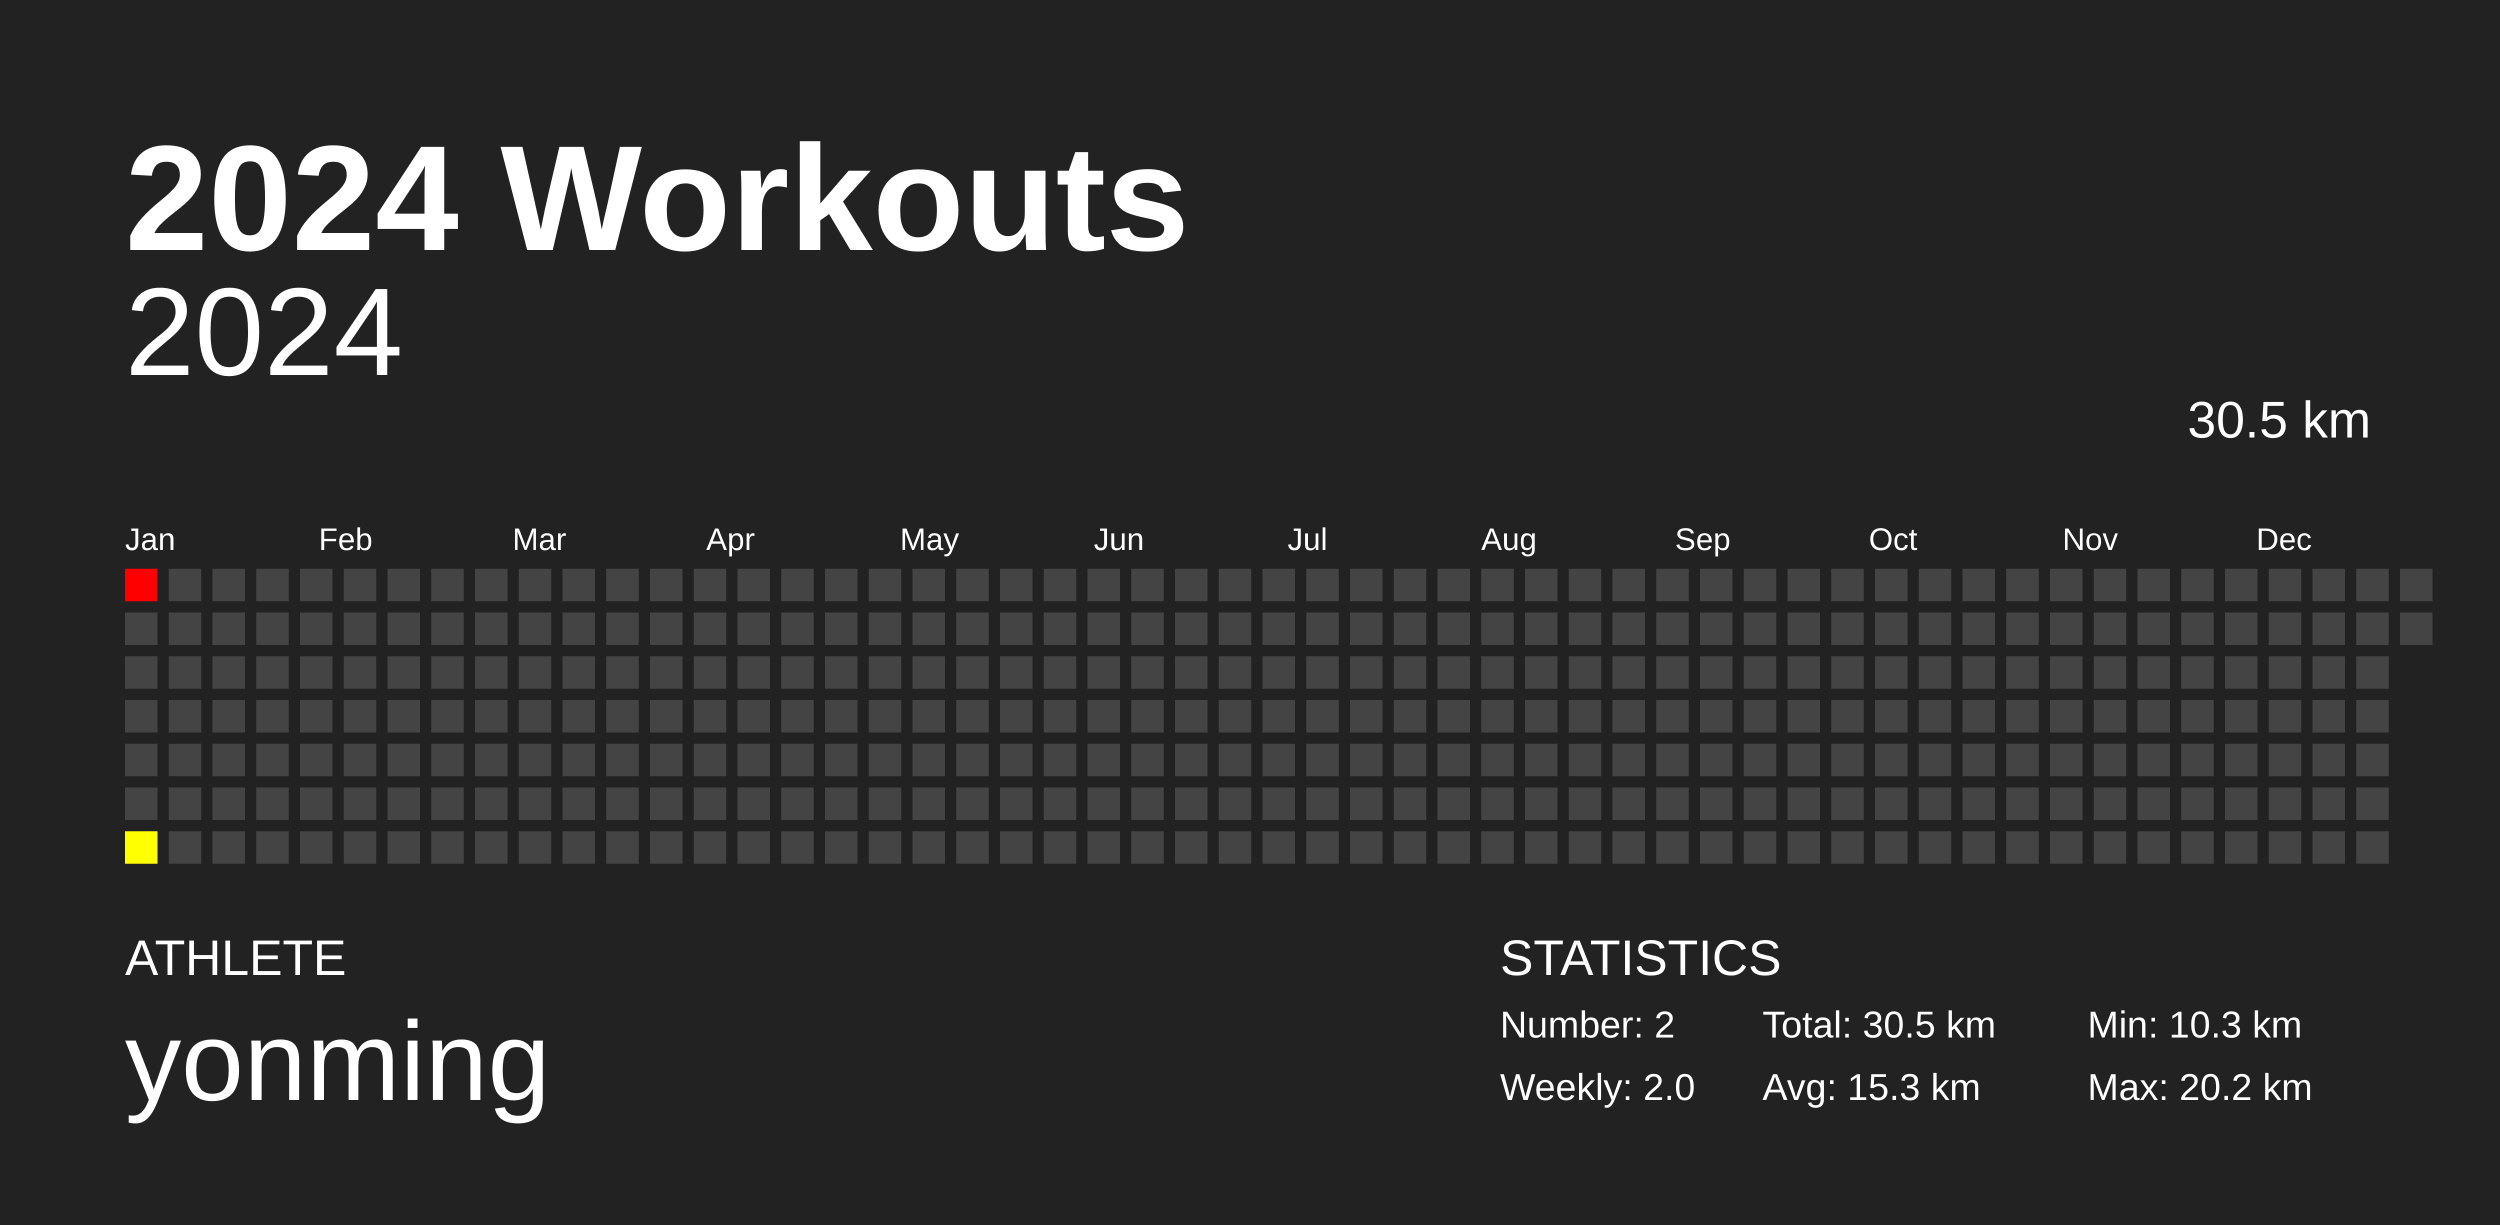
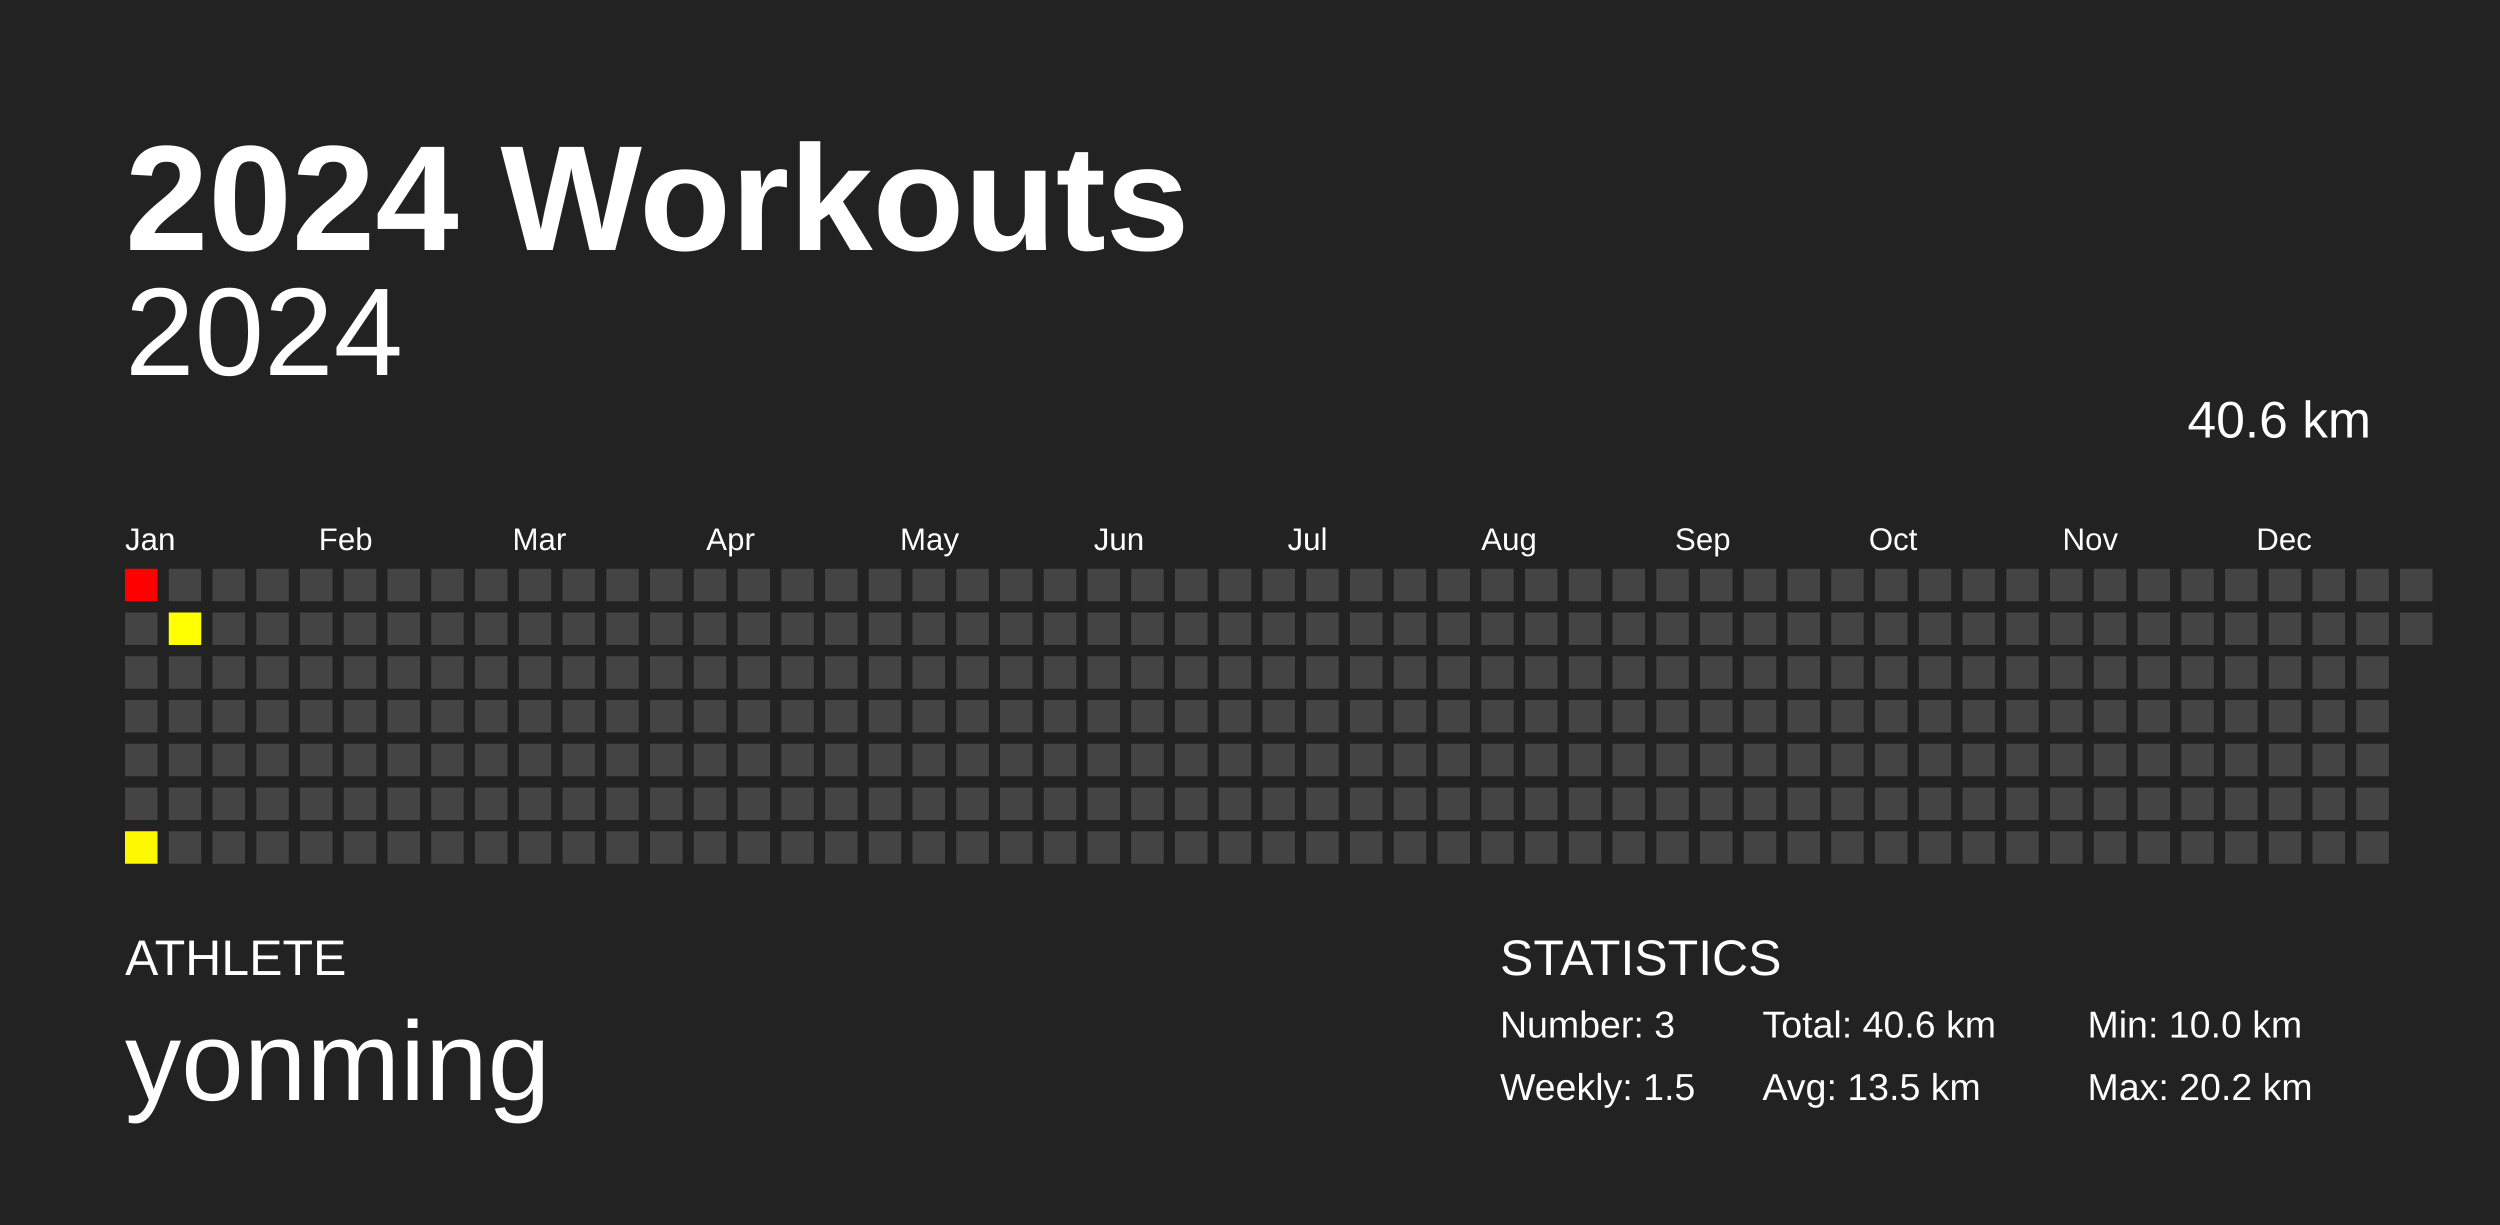
<svg xmlns="http://www.w3.org/2000/svg" baseProfile="full" height="98mm" version="1.1" viewBox="0,0,200,98" width="200mm">
  <defs />
  <rect fill="#222222" height="98" width="200" x="0" y="0" />
  <text fill="#FFFFFF" style="font-size:12px; font-family:Arial; font-weight:bold;" x="10" y="20">2024 Workouts</text>
  <text fill="#FFFFFF" style="font-size:4px; font-family:Arial" x="10" y="78">ATHLETE</text>
  <text fill="#FFFFFF" style="font-size:9px; font-family:Arial" x="10" y="88">yonming</text>
  <text fill="#FFFFFF" style="font-size:4px; font-family:Arial" x="120" y="78">STATISTICS</text>
-   <text fill="#FFFFFF" style="font-size:3px; font-family:Arial" x="120" y="83">Number: 2</text>
-   <text fill="#FFFFFF" style="font-size:3px; font-family:Arial" x="120" y="88">Weekly: 2.0</text>
-   <text fill="#FFFFFF" style="font-size:3px; font-family:Arial" x="141" y="83">Total: 30.5 km</text>
-   <text fill="#FFFFFF" style="font-size:3px; font-family:Arial" x="141" y="88">Avg: 15.3 km</text>
-   <text fill="#FFFFFF" style="font-size:3px; font-family:Arial" x="167" y="83">Min: 10.3 km</text>
+   <text fill="#FFFFFF" style="font-size:3px; font-family:Arial" x="120" y="83">Number: 3</text>
+   <text fill="#FFFFFF" style="font-size:3px; font-family:Arial" x="120" y="88">Weekly: 1.5</text>
+   <text fill="#FFFFFF" style="font-size:3px; font-family:Arial" x="141" y="83">Total: 40.6 km</text>
+   <text fill="#FFFFFF" style="font-size:3px; font-family:Arial" x="141" y="88">Avg: 13.5 km</text>
+   <text fill="#FFFFFF" style="font-size:3px; font-family:Arial" x="167" y="83">Min: 10.0 km</text>
  <text fill="#FFFFFF" style="font-size:3px; font-family:Arial" x="167" y="88">Max: 20.2 km</text>
  <text alignment-baseline="hanging" fill="#FFFFFF" style="font-size:10.0px; font-family:Arial;" x="10" y="30">2024</text>
-   <text alignment-baseline="hanging" fill="#FFFFFF" style="font-size:4.125px; font-family:Arial;" x="175" y="35">30.5 km</text>
+   <text alignment-baseline="hanging" fill="#FFFFFF" style="font-size:4.125px; font-family:Arial;" x="175" y="35">40.6 km</text>
  <text fill="#FFFFFF" style="font-size:2.5px; font-family:Arial" x="10.0" y="44">Jan</text>
  <text fill="#FFFFFF" style="font-size:2.5px; font-family:Arial" x="25.5" y="44">Feb</text>
  <text fill="#FFFFFF" style="font-size:2.5px; font-family:Arial" x="41.0" y="44">Mar</text>
  <text fill="#FFFFFF" style="font-size:2.5px; font-family:Arial" x="56.5" y="44">Apr</text>
  <text fill="#FFFFFF" style="font-size:2.5px; font-family:Arial" x="72.0" y="44">May</text>
  <text fill="#FFFFFF" style="font-size:2.5px; font-family:Arial" x="87.5" y="44">Jun</text>
  <text fill="#FFFFFF" style="font-size:2.5px; font-family:Arial" x="103.0" y="44">Jul</text>
  <text fill="#FFFFFF" style="font-size:2.5px; font-family:Arial" x="118.5" y="44">Aug</text>
  <text fill="#FFFFFF" style="font-size:2.5px; font-family:Arial" x="134.0" y="44">Sep</text>
  <text fill="#FFFFFF" style="font-size:2.5px; font-family:Arial" x="149.5" y="44">Oct</text>
  <text fill="#FFFFFF" style="font-size:2.5px; font-family:Arial" x="165.0" y="44">Nov</text>
  <text fill="#FFFFFF" style="font-size:2.5px; font-family:Arial" x="180.5" y="44">Dec</text>
  <rect fill="red" height="2.6" width="2.6" x="10.0" y="45.5" />
  <rect fill="#444444" height="2.6" width="2.6" x="10.0" y="49.0" />
  <rect fill="#444444" height="2.6" width="2.6" x="10.0" y="52.5" />
  <rect fill="#444444" height="2.6" width="2.6" x="10.0" y="56.0" />
  <rect fill="#444444" height="2.6" width="2.6" x="10.0" y="59.5" />
  <rect fill="#444444" height="2.6" width="2.6" x="10.0" y="63.0" />
-   <rect fill="#ffff00" height="2.6" width="2.6" x="10.0" y="66.5" />
+   <rect fill="#fff900" height="2.6" width="2.6" x="10.0" y="66.5" />
  <rect fill="#444444" height="2.6" width="2.6" x="13.5" y="45.5" />
-   <rect fill="#444444" height="2.6" width="2.6" x="13.5" y="49.0" />
+   <rect fill="#ffff00" height="2.6" width="2.6" x="13.5" y="49.0" />
  <rect fill="#444444" height="2.6" width="2.6" x="13.5" y="52.5" />
  <rect fill="#444444" height="2.6" width="2.6" x="13.5" y="56.0" />
  <rect fill="#444444" height="2.6" width="2.6" x="13.5" y="59.5" />
  <rect fill="#444444" height="2.6" width="2.6" x="13.5" y="63.0" />
  <rect fill="#444444" height="2.6" width="2.6" x="13.5" y="66.5" />
  <rect fill="#444444" height="2.6" width="2.6" x="17.0" y="45.5" />
  <rect fill="#444444" height="2.6" width="2.6" x="17.0" y="49.0" />
  <rect fill="#444444" height="2.6" width="2.6" x="17.0" y="52.5" />
  <rect fill="#444444" height="2.6" width="2.6" x="17.0" y="56.0" />
  <rect fill="#444444" height="2.6" width="2.6" x="17.0" y="59.5" />
  <rect fill="#444444" height="2.6" width="2.6" x="17.0" y="63.0" />
  <rect fill="#444444" height="2.6" width="2.6" x="17.0" y="66.5" />
  <rect fill="#444444" height="2.6" width="2.6" x="20.5" y="45.5" />
  <rect fill="#444444" height="2.6" width="2.6" x="20.5" y="49.0" />
  <rect fill="#444444" height="2.6" width="2.6" x="20.5" y="52.5" />
  <rect fill="#444444" height="2.6" width="2.6" x="20.5" y="56.0" />
  <rect fill="#444444" height="2.6" width="2.6" x="20.5" y="59.5" />
  <rect fill="#444444" height="2.6" width="2.6" x="20.5" y="63.0" />
  <rect fill="#444444" height="2.6" width="2.6" x="20.5" y="66.5" />
  <rect fill="#444444" height="2.6" width="2.6" x="24.0" y="45.5" />
  <rect fill="#444444" height="2.6" width="2.6" x="24.0" y="49.0" />
  <rect fill="#444444" height="2.6" width="2.6" x="24.0" y="52.5" />
  <rect fill="#444444" height="2.6" width="2.6" x="24.0" y="56.0" />
  <rect fill="#444444" height="2.6" width="2.6" x="24.0" y="59.5" />
  <rect fill="#444444" height="2.6" width="2.6" x="24.0" y="63.0" />
  <rect fill="#444444" height="2.6" width="2.6" x="24.0" y="66.5" />
  <rect fill="#444444" height="2.6" width="2.6" x="27.5" y="45.5" />
  <rect fill="#444444" height="2.6" width="2.6" x="27.5" y="49.0" />
  <rect fill="#444444" height="2.6" width="2.6" x="27.5" y="52.5" />
  <rect fill="#444444" height="2.6" width="2.6" x="27.5" y="56.0" />
  <rect fill="#444444" height="2.6" width="2.6" x="27.5" y="59.5" />
  <rect fill="#444444" height="2.6" width="2.6" x="27.5" y="63.0" />
  <rect fill="#444444" height="2.6" width="2.6" x="27.5" y="66.5" />
  <rect fill="#444444" height="2.6" width="2.6" x="31.0" y="45.5" />
  <rect fill="#444444" height="2.6" width="2.6" x="31.0" y="49.0" />
  <rect fill="#444444" height="2.6" width="2.6" x="31.0" y="52.5" />
  <rect fill="#444444" height="2.6" width="2.6" x="31.0" y="56.0" />
  <rect fill="#444444" height="2.6" width="2.6" x="31.0" y="59.5" />
  <rect fill="#444444" height="2.6" width="2.6" x="31.0" y="63.0" />
  <rect fill="#444444" height="2.6" width="2.6" x="31.0" y="66.5" />
  <rect fill="#444444" height="2.6" width="2.6" x="34.5" y="45.5" />
  <rect fill="#444444" height="2.6" width="2.6" x="34.5" y="49.0" />
  <rect fill="#444444" height="2.6" width="2.6" x="34.5" y="52.5" />
  <rect fill="#444444" height="2.6" width="2.6" x="34.5" y="56.0" />
  <rect fill="#444444" height="2.6" width="2.6" x="34.5" y="59.5" />
  <rect fill="#444444" height="2.6" width="2.6" x="34.5" y="63.0" />
  <rect fill="#444444" height="2.6" width="2.6" x="34.5" y="66.5" />
  <rect fill="#444444" height="2.6" width="2.6" x="38.0" y="45.5" />
  <rect fill="#444444" height="2.6" width="2.6" x="38.0" y="49.0" />
  <rect fill="#444444" height="2.6" width="2.6" x="38.0" y="52.5" />
  <rect fill="#444444" height="2.6" width="2.6" x="38.0" y="56.0" />
  <rect fill="#444444" height="2.6" width="2.6" x="38.0" y="59.5" />
  <rect fill="#444444" height="2.6" width="2.6" x="38.0" y="63.0" />
  <rect fill="#444444" height="2.6" width="2.6" x="38.0" y="66.5" />
  <rect fill="#444444" height="2.6" width="2.6" x="41.5" y="45.5" />
  <rect fill="#444444" height="2.6" width="2.6" x="41.5" y="49.0" />
  <rect fill="#444444" height="2.6" width="2.6" x="41.5" y="52.5" />
  <rect fill="#444444" height="2.6" width="2.6" x="41.5" y="56.0" />
  <rect fill="#444444" height="2.6" width="2.6" x="41.5" y="59.5" />
  <rect fill="#444444" height="2.6" width="2.6" x="41.5" y="63.0" />
  <rect fill="#444444" height="2.6" width="2.6" x="41.5" y="66.5" />
  <rect fill="#444444" height="2.6" width="2.6" x="45.0" y="45.5" />
  <rect fill="#444444" height="2.6" width="2.6" x="45.0" y="49.0" />
  <rect fill="#444444" height="2.6" width="2.6" x="45.0" y="52.5" />
  <rect fill="#444444" height="2.6" width="2.6" x="45.0" y="56.0" />
  <rect fill="#444444" height="2.6" width="2.6" x="45.0" y="59.5" />
  <rect fill="#444444" height="2.6" width="2.6" x="45.0" y="63.0" />
  <rect fill="#444444" height="2.6" width="2.6" x="45.0" y="66.5" />
  <rect fill="#444444" height="2.6" width="2.6" x="48.5" y="45.5" />
  <rect fill="#444444" height="2.6" width="2.6" x="48.5" y="49.0" />
  <rect fill="#444444" height="2.6" width="2.6" x="48.5" y="52.5" />
  <rect fill="#444444" height="2.6" width="2.6" x="48.5" y="56.0" />
  <rect fill="#444444" height="2.6" width="2.6" x="48.5" y="59.5" />
  <rect fill="#444444" height="2.6" width="2.6" x="48.5" y="63.0" />
  <rect fill="#444444" height="2.6" width="2.6" x="48.5" y="66.5" />
  <rect fill="#444444" height="2.6" width="2.6" x="52.0" y="45.5" />
  <rect fill="#444444" height="2.6" width="2.6" x="52.0" y="49.0" />
  <rect fill="#444444" height="2.6" width="2.6" x="52.0" y="52.5" />
  <rect fill="#444444" height="2.6" width="2.6" x="52.0" y="56.0" />
  <rect fill="#444444" height="2.6" width="2.6" x="52.0" y="59.5" />
  <rect fill="#444444" height="2.6" width="2.6" x="52.0" y="63.0" />
  <rect fill="#444444" height="2.6" width="2.6" x="52.0" y="66.5" />
  <rect fill="#444444" height="2.6" width="2.6" x="55.5" y="45.5" />
  <rect fill="#444444" height="2.6" width="2.6" x="55.5" y="49.0" />
  <rect fill="#444444" height="2.6" width="2.6" x="55.5" y="52.5" />
  <rect fill="#444444" height="2.6" width="2.6" x="55.5" y="56.0" />
  <rect fill="#444444" height="2.6" width="2.6" x="55.5" y="59.5" />
  <rect fill="#444444" height="2.6" width="2.6" x="55.5" y="63.0" />
  <rect fill="#444444" height="2.6" width="2.6" x="55.5" y="66.5" />
  <rect fill="#444444" height="2.6" width="2.6" x="59.0" y="45.5" />
  <rect fill="#444444" height="2.6" width="2.6" x="59.0" y="49.0" />
  <rect fill="#444444" height="2.6" width="2.6" x="59.0" y="52.5" />
  <rect fill="#444444" height="2.6" width="2.6" x="59.0" y="56.0" />
  <rect fill="#444444" height="2.6" width="2.6" x="59.0" y="59.5" />
  <rect fill="#444444" height="2.6" width="2.6" x="59.0" y="63.0" />
  <rect fill="#444444" height="2.6" width="2.6" x="59.0" y="66.5" />
  <rect fill="#444444" height="2.6" width="2.6" x="62.5" y="45.5" />
  <rect fill="#444444" height="2.6" width="2.6" x="62.5" y="49.0" />
  <rect fill="#444444" height="2.6" width="2.6" x="62.5" y="52.5" />
  <rect fill="#444444" height="2.6" width="2.6" x="62.5" y="56.0" />
  <rect fill="#444444" height="2.6" width="2.6" x="62.5" y="59.5" />
  <rect fill="#444444" height="2.6" width="2.6" x="62.5" y="63.0" />
  <rect fill="#444444" height="2.6" width="2.6" x="62.5" y="66.5" />
  <rect fill="#444444" height="2.6" width="2.6" x="66.0" y="45.5" />
  <rect fill="#444444" height="2.6" width="2.6" x="66.0" y="49.0" />
  <rect fill="#444444" height="2.6" width="2.6" x="66.0" y="52.5" />
  <rect fill="#444444" height="2.6" width="2.6" x="66.0" y="56.0" />
  <rect fill="#444444" height="2.6" width="2.6" x="66.0" y="59.5" />
  <rect fill="#444444" height="2.6" width="2.6" x="66.0" y="63.0" />
  <rect fill="#444444" height="2.6" width="2.6" x="66.0" y="66.5" />
  <rect fill="#444444" height="2.6" width="2.6" x="69.5" y="45.5" />
  <rect fill="#444444" height="2.6" width="2.6" x="69.5" y="49.0" />
  <rect fill="#444444" height="2.6" width="2.6" x="69.5" y="52.5" />
  <rect fill="#444444" height="2.6" width="2.6" x="69.5" y="56.0" />
  <rect fill="#444444" height="2.6" width="2.6" x="69.5" y="59.5" />
  <rect fill="#444444" height="2.6" width="2.6" x="69.5" y="63.0" />
  <rect fill="#444444" height="2.6" width="2.6" x="69.5" y="66.5" />
  <rect fill="#444444" height="2.6" width="2.6" x="73.0" y="45.5" />
  <rect fill="#444444" height="2.6" width="2.6" x="73.0" y="49.0" />
  <rect fill="#444444" height="2.6" width="2.6" x="73.0" y="52.5" />
  <rect fill="#444444" height="2.6" width="2.6" x="73.0" y="56.0" />
  <rect fill="#444444" height="2.6" width="2.6" x="73.0" y="59.5" />
  <rect fill="#444444" height="2.6" width="2.6" x="73.0" y="63.0" />
  <rect fill="#444444" height="2.6" width="2.6" x="73.0" y="66.5" />
  <rect fill="#444444" height="2.6" width="2.6" x="76.5" y="45.5" />
  <rect fill="#444444" height="2.6" width="2.6" x="76.5" y="49.0" />
  <rect fill="#444444" height="2.6" width="2.6" x="76.5" y="52.5" />
  <rect fill="#444444" height="2.6" width="2.6" x="76.5" y="56.0" />
  <rect fill="#444444" height="2.6" width="2.6" x="76.5" y="59.5" />
  <rect fill="#444444" height="2.6" width="2.6" x="76.5" y="63.0" />
  <rect fill="#444444" height="2.6" width="2.6" x="76.5" y="66.5" />
  <rect fill="#444444" height="2.6" width="2.6" x="80.0" y="45.5" />
  <rect fill="#444444" height="2.6" width="2.6" x="80.0" y="49.0" />
  <rect fill="#444444" height="2.6" width="2.6" x="80.0" y="52.5" />
  <rect fill="#444444" height="2.6" width="2.6" x="80.0" y="56.0" />
  <rect fill="#444444" height="2.6" width="2.6" x="80.0" y="59.5" />
  <rect fill="#444444" height="2.6" width="2.6" x="80.0" y="63.0" />
  <rect fill="#444444" height="2.6" width="2.6" x="80.0" y="66.5" />
  <rect fill="#444444" height="2.6" width="2.6" x="83.5" y="45.5" />
  <rect fill="#444444" height="2.6" width="2.6" x="83.5" y="49.0" />
  <rect fill="#444444" height="2.6" width="2.6" x="83.5" y="52.5" />
  <rect fill="#444444" height="2.6" width="2.6" x="83.5" y="56.0" />
  <rect fill="#444444" height="2.6" width="2.6" x="83.5" y="59.5" />
  <rect fill="#444444" height="2.6" width="2.6" x="83.5" y="63.0" />
  <rect fill="#444444" height="2.6" width="2.6" x="83.5" y="66.5" />
  <rect fill="#444444" height="2.6" width="2.6" x="87.0" y="45.5" />
  <rect fill="#444444" height="2.6" width="2.6" x="87.0" y="49.0" />
  <rect fill="#444444" height="2.6" width="2.6" x="87.0" y="52.5" />
  <rect fill="#444444" height="2.6" width="2.6" x="87.0" y="56.0" />
  <rect fill="#444444" height="2.6" width="2.6" x="87.0" y="59.5" />
  <rect fill="#444444" height="2.6" width="2.6" x="87.0" y="63.0" />
  <rect fill="#444444" height="2.6" width="2.6" x="87.0" y="66.5" />
  <rect fill="#444444" height="2.6" width="2.6" x="90.5" y="45.5" />
  <rect fill="#444444" height="2.6" width="2.6" x="90.5" y="49.0" />
  <rect fill="#444444" height="2.6" width="2.6" x="90.5" y="52.5" />
  <rect fill="#444444" height="2.6" width="2.6" x="90.5" y="56.0" />
  <rect fill="#444444" height="2.6" width="2.6" x="90.5" y="59.5" />
  <rect fill="#444444" height="2.6" width="2.6" x="90.5" y="63.0" />
  <rect fill="#444444" height="2.6" width="2.6" x="90.5" y="66.5" />
  <rect fill="#444444" height="2.6" width="2.6" x="94.0" y="45.5" />
  <rect fill="#444444" height="2.6" width="2.6" x="94.0" y="49.0" />
  <rect fill="#444444" height="2.6" width="2.6" x="94.0" y="52.5" />
  <rect fill="#444444" height="2.6" width="2.6" x="94.0" y="56.0" />
  <rect fill="#444444" height="2.6" width="2.6" x="94.0" y="59.5" />
  <rect fill="#444444" height="2.6" width="2.6" x="94.0" y="63.0" />
  <rect fill="#444444" height="2.6" width="2.6" x="94.0" y="66.5" />
  <rect fill="#444444" height="2.6" width="2.6" x="97.5" y="45.5" />
  <rect fill="#444444" height="2.6" width="2.6" x="97.5" y="49.0" />
  <rect fill="#444444" height="2.6" width="2.6" x="97.5" y="52.5" />
  <rect fill="#444444" height="2.6" width="2.6" x="97.5" y="56.0" />
  <rect fill="#444444" height="2.6" width="2.6" x="97.5" y="59.5" />
  <rect fill="#444444" height="2.6" width="2.6" x="97.5" y="63.0" />
  <rect fill="#444444" height="2.6" width="2.6" x="97.5" y="66.5" />
  <rect fill="#444444" height="2.6" width="2.6" x="101.0" y="45.5" />
  <rect fill="#444444" height="2.6" width="2.6" x="101.0" y="49.0" />
  <rect fill="#444444" height="2.6" width="2.6" x="101.0" y="52.5" />
  <rect fill="#444444" height="2.6" width="2.6" x="101.0" y="56.0" />
  <rect fill="#444444" height="2.6" width="2.6" x="101.0" y="59.5" />
  <rect fill="#444444" height="2.6" width="2.6" x="101.0" y="63.0" />
  <rect fill="#444444" height="2.6" width="2.6" x="101.0" y="66.5" />
  <rect fill="#444444" height="2.6" width="2.6" x="104.5" y="45.5" />
  <rect fill="#444444" height="2.6" width="2.6" x="104.5" y="49.0" />
  <rect fill="#444444" height="2.6" width="2.6" x="104.5" y="52.5" />
  <rect fill="#444444" height="2.6" width="2.6" x="104.5" y="56.0" />
  <rect fill="#444444" height="2.6" width="2.6" x="104.5" y="59.5" />
  <rect fill="#444444" height="2.6" width="2.6" x="104.5" y="63.0" />
  <rect fill="#444444" height="2.6" width="2.6" x="104.5" y="66.5" />
  <rect fill="#444444" height="2.6" width="2.6" x="108.0" y="45.5" />
  <rect fill="#444444" height="2.6" width="2.6" x="108.0" y="49.0" />
  <rect fill="#444444" height="2.6" width="2.6" x="108.0" y="52.5" />
  <rect fill="#444444" height="2.6" width="2.6" x="108.0" y="56.0" />
  <rect fill="#444444" height="2.6" width="2.6" x="108.0" y="59.5" />
  <rect fill="#444444" height="2.6" width="2.6" x="108.0" y="63.0" />
  <rect fill="#444444" height="2.6" width="2.6" x="108.0" y="66.5" />
  <rect fill="#444444" height="2.6" width="2.6" x="111.5" y="45.5" />
  <rect fill="#444444" height="2.6" width="2.6" x="111.5" y="49.0" />
  <rect fill="#444444" height="2.6" width="2.6" x="111.5" y="52.5" />
  <rect fill="#444444" height="2.6" width="2.6" x="111.5" y="56.0" />
  <rect fill="#444444" height="2.6" width="2.6" x="111.5" y="59.5" />
  <rect fill="#444444" height="2.6" width="2.6" x="111.5" y="63.0" />
  <rect fill="#444444" height="2.6" width="2.6" x="111.5" y="66.5" />
  <rect fill="#444444" height="2.6" width="2.6" x="115.0" y="45.5" />
  <rect fill="#444444" height="2.6" width="2.6" x="115.0" y="49.0" />
  <rect fill="#444444" height="2.6" width="2.6" x="115.0" y="52.5" />
  <rect fill="#444444" height="2.6" width="2.6" x="115.0" y="56.0" />
  <rect fill="#444444" height="2.6" width="2.6" x="115.0" y="59.5" />
  <rect fill="#444444" height="2.6" width="2.6" x="115.0" y="63.0" />
  <rect fill="#444444" height="2.6" width="2.6" x="115.0" y="66.5" />
  <rect fill="#444444" height="2.6" width="2.6" x="118.5" y="45.5" />
  <rect fill="#444444" height="2.6" width="2.6" x="118.5" y="49.0" />
  <rect fill="#444444" height="2.6" width="2.6" x="118.5" y="52.5" />
  <rect fill="#444444" height="2.6" width="2.6" x="118.5" y="56.0" />
  <rect fill="#444444" height="2.6" width="2.6" x="118.5" y="59.5" />
  <rect fill="#444444" height="2.6" width="2.6" x="118.5" y="63.0" />
  <rect fill="#444444" height="2.6" width="2.6" x="118.5" y="66.5" />
  <rect fill="#444444" height="2.6" width="2.6" x="122.0" y="45.5" />
  <rect fill="#444444" height="2.6" width="2.6" x="122.0" y="49.0" />
  <rect fill="#444444" height="2.6" width="2.6" x="122.0" y="52.5" />
  <rect fill="#444444" height="2.6" width="2.6" x="122.0" y="56.0" />
  <rect fill="#444444" height="2.6" width="2.6" x="122.0" y="59.5" />
  <rect fill="#444444" height="2.6" width="2.6" x="122.0" y="63.0" />
  <rect fill="#444444" height="2.6" width="2.6" x="122.0" y="66.5" />
  <rect fill="#444444" height="2.6" width="2.6" x="125.5" y="45.5" />
  <rect fill="#444444" height="2.6" width="2.6" x="125.5" y="49.0" />
  <rect fill="#444444" height="2.6" width="2.6" x="125.5" y="52.5" />
  <rect fill="#444444" height="2.6" width="2.6" x="125.5" y="56.0" />
  <rect fill="#444444" height="2.6" width="2.6" x="125.5" y="59.5" />
  <rect fill="#444444" height="2.6" width="2.6" x="125.5" y="63.0" />
  <rect fill="#444444" height="2.6" width="2.6" x="125.5" y="66.5" />
  <rect fill="#444444" height="2.6" width="2.6" x="129.0" y="45.5" />
  <rect fill="#444444" height="2.6" width="2.6" x="129.0" y="49.0" />
  <rect fill="#444444" height="2.6" width="2.6" x="129.0" y="52.5" />
  <rect fill="#444444" height="2.6" width="2.6" x="129.0" y="56.0" />
  <rect fill="#444444" height="2.6" width="2.6" x="129.0" y="59.5" />
  <rect fill="#444444" height="2.6" width="2.6" x="129.0" y="63.0" />
  <rect fill="#444444" height="2.6" width="2.6" x="129.0" y="66.5" />
  <rect fill="#444444" height="2.6" width="2.6" x="132.5" y="45.5" />
  <rect fill="#444444" height="2.6" width="2.6" x="132.5" y="49.0" />
  <rect fill="#444444" height="2.6" width="2.6" x="132.5" y="52.5" />
  <rect fill="#444444" height="2.6" width="2.6" x="132.5" y="56.0" />
  <rect fill="#444444" height="2.6" width="2.6" x="132.5" y="59.5" />
  <rect fill="#444444" height="2.6" width="2.6" x="132.5" y="63.0" />
  <rect fill="#444444" height="2.6" width="2.6" x="132.5" y="66.5" />
  <rect fill="#444444" height="2.6" width="2.6" x="136.0" y="45.5" />
  <rect fill="#444444" height="2.6" width="2.6" x="136.0" y="49.0" />
  <rect fill="#444444" height="2.6" width="2.6" x="136.0" y="52.5" />
  <rect fill="#444444" height="2.6" width="2.6" x="136.0" y="56.0" />
  <rect fill="#444444" height="2.6" width="2.6" x="136.0" y="59.5" />
  <rect fill="#444444" height="2.6" width="2.6" x="136.0" y="63.0" />
  <rect fill="#444444" height="2.6" width="2.6" x="136.0" y="66.5" />
  <rect fill="#444444" height="2.6" width="2.6" x="139.5" y="45.5" />
  <rect fill="#444444" height="2.6" width="2.6" x="139.5" y="49.0" />
  <rect fill="#444444" height="2.6" width="2.6" x="139.5" y="52.5" />
  <rect fill="#444444" height="2.6" width="2.6" x="139.5" y="56.0" />
  <rect fill="#444444" height="2.6" width="2.6" x="139.5" y="59.5" />
  <rect fill="#444444" height="2.6" width="2.6" x="139.5" y="63.0" />
  <rect fill="#444444" height="2.6" width="2.6" x="139.5" y="66.5" />
  <rect fill="#444444" height="2.6" width="2.6" x="143.0" y="45.5" />
  <rect fill="#444444" height="2.6" width="2.6" x="143.0" y="49.0" />
  <rect fill="#444444" height="2.6" width="2.6" x="143.0" y="52.5" />
  <rect fill="#444444" height="2.6" width="2.6" x="143.0" y="56.0" />
  <rect fill="#444444" height="2.6" width="2.6" x="143.0" y="59.5" />
  <rect fill="#444444" height="2.6" width="2.6" x="143.0" y="63.0" />
  <rect fill="#444444" height="2.6" width="2.6" x="143.0" y="66.5" />
  <rect fill="#444444" height="2.6" width="2.6" x="146.5" y="45.5" />
  <rect fill="#444444" height="2.6" width="2.6" x="146.5" y="49.0" />
  <rect fill="#444444" height="2.6" width="2.6" x="146.5" y="52.5" />
  <rect fill="#444444" height="2.6" width="2.6" x="146.5" y="56.0" />
  <rect fill="#444444" height="2.6" width="2.6" x="146.5" y="59.5" />
  <rect fill="#444444" height="2.6" width="2.6" x="146.5" y="63.0" />
  <rect fill="#444444" height="2.6" width="2.6" x="146.5" y="66.5" />
  <rect fill="#444444" height="2.6" width="2.6" x="150.0" y="45.5" />
  <rect fill="#444444" height="2.6" width="2.6" x="150.0" y="49.0" />
  <rect fill="#444444" height="2.6" width="2.6" x="150.0" y="52.5" />
  <rect fill="#444444" height="2.6" width="2.6" x="150.0" y="56.0" />
  <rect fill="#444444" height="2.6" width="2.6" x="150.0" y="59.5" />
  <rect fill="#444444" height="2.6" width="2.6" x="150.0" y="63.0" />
  <rect fill="#444444" height="2.6" width="2.6" x="150.0" y="66.5" />
  <rect fill="#444444" height="2.6" width="2.6" x="153.5" y="45.5" />
  <rect fill="#444444" height="2.6" width="2.6" x="153.5" y="49.0" />
  <rect fill="#444444" height="2.6" width="2.6" x="153.5" y="52.5" />
  <rect fill="#444444" height="2.6" width="2.6" x="153.5" y="56.0" />
  <rect fill="#444444" height="2.6" width="2.6" x="153.5" y="59.5" />
  <rect fill="#444444" height="2.6" width="2.6" x="153.5" y="63.0" />
  <rect fill="#444444" height="2.6" width="2.6" x="153.5" y="66.5" />
  <rect fill="#444444" height="2.6" width="2.6" x="157.0" y="45.5" />
  <rect fill="#444444" height="2.6" width="2.6" x="157.0" y="49.0" />
  <rect fill="#444444" height="2.6" width="2.6" x="157.0" y="52.5" />
  <rect fill="#444444" height="2.6" width="2.6" x="157.0" y="56.0" />
  <rect fill="#444444" height="2.6" width="2.6" x="157.0" y="59.5" />
  <rect fill="#444444" height="2.6" width="2.6" x="157.0" y="63.0" />
  <rect fill="#444444" height="2.6" width="2.6" x="157.0" y="66.5" />
  <rect fill="#444444" height="2.6" width="2.6" x="160.5" y="45.5" />
  <rect fill="#444444" height="2.6" width="2.6" x="160.5" y="49.0" />
  <rect fill="#444444" height="2.6" width="2.6" x="160.5" y="52.5" />
  <rect fill="#444444" height="2.6" width="2.6" x="160.5" y="56.0" />
  <rect fill="#444444" height="2.6" width="2.6" x="160.5" y="59.5" />
  <rect fill="#444444" height="2.6" width="2.6" x="160.5" y="63.0" />
  <rect fill="#444444" height="2.6" width="2.6" x="160.5" y="66.5" />
  <rect fill="#444444" height="2.6" width="2.6" x="164.0" y="45.5" />
  <rect fill="#444444" height="2.6" width="2.6" x="164.0" y="49.0" />
  <rect fill="#444444" height="2.6" width="2.6" x="164.0" y="52.5" />
  <rect fill="#444444" height="2.6" width="2.6" x="164.0" y="56.0" />
  <rect fill="#444444" height="2.6" width="2.6" x="164.0" y="59.5" />
  <rect fill="#444444" height="2.6" width="2.6" x="164.0" y="63.0" />
  <rect fill="#444444" height="2.6" width="2.6" x="164.0" y="66.5" />
  <rect fill="#444444" height="2.6" width="2.6" x="167.5" y="45.5" />
  <rect fill="#444444" height="2.6" width="2.6" x="167.5" y="49.0" />
  <rect fill="#444444" height="2.6" width="2.6" x="167.5" y="52.5" />
  <rect fill="#444444" height="2.6" width="2.6" x="167.5" y="56.0" />
  <rect fill="#444444" height="2.6" width="2.6" x="167.5" y="59.5" />
  <rect fill="#444444" height="2.6" width="2.6" x="167.5" y="63.0" />
  <rect fill="#444444" height="2.6" width="2.6" x="167.5" y="66.5" />
  <rect fill="#444444" height="2.6" width="2.6" x="171.0" y="45.5" />
  <rect fill="#444444" height="2.6" width="2.6" x="171.0" y="49.0" />
  <rect fill="#444444" height="2.6" width="2.6" x="171.0" y="52.5" />
  <rect fill="#444444" height="2.6" width="2.6" x="171.0" y="56.0" />
  <rect fill="#444444" height="2.6" width="2.6" x="171.0" y="59.5" />
  <rect fill="#444444" height="2.6" width="2.6" x="171.0" y="63.0" />
  <rect fill="#444444" height="2.6" width="2.6" x="171.0" y="66.5" />
  <rect fill="#444444" height="2.6" width="2.6" x="174.5" y="45.5" />
  <rect fill="#444444" height="2.6" width="2.6" x="174.5" y="49.0" />
  <rect fill="#444444" height="2.6" width="2.6" x="174.5" y="52.5" />
  <rect fill="#444444" height="2.6" width="2.6" x="174.5" y="56.0" />
  <rect fill="#444444" height="2.6" width="2.6" x="174.5" y="59.5" />
  <rect fill="#444444" height="2.6" width="2.6" x="174.5" y="63.0" />
  <rect fill="#444444" height="2.6" width="2.6" x="174.5" y="66.5" />
  <rect fill="#444444" height="2.6" width="2.6" x="178.0" y="45.5" />
  <rect fill="#444444" height="2.6" width="2.6" x="178.0" y="49.0" />
  <rect fill="#444444" height="2.6" width="2.6" x="178.0" y="52.5" />
  <rect fill="#444444" height="2.6" width="2.6" x="178.0" y="56.0" />
  <rect fill="#444444" height="2.6" width="2.6" x="178.0" y="59.5" />
  <rect fill="#444444" height="2.6" width="2.6" x="178.0" y="63.0" />
  <rect fill="#444444" height="2.6" width="2.6" x="178.0" y="66.5" />
  <rect fill="#444444" height="2.6" width="2.6" x="181.5" y="45.5" />
  <rect fill="#444444" height="2.6" width="2.6" x="181.5" y="49.0" />
  <rect fill="#444444" height="2.6" width="2.6" x="181.5" y="52.5" />
  <rect fill="#444444" height="2.6" width="2.6" x="181.5" y="56.0" />
  <rect fill="#444444" height="2.6" width="2.6" x="181.5" y="59.5" />
  <rect fill="#444444" height="2.6" width="2.6" x="181.5" y="63.0" />
  <rect fill="#444444" height="2.6" width="2.6" x="181.5" y="66.5" />
  <rect fill="#444444" height="2.6" width="2.6" x="185.0" y="45.5" />
  <rect fill="#444444" height="2.6" width="2.6" x="185.0" y="49.0" />
  <rect fill="#444444" height="2.6" width="2.6" x="185.0" y="52.5" />
  <rect fill="#444444" height="2.6" width="2.6" x="185.0" y="56.0" />
  <rect fill="#444444" height="2.6" width="2.6" x="185.0" y="59.5" />
  <rect fill="#444444" height="2.6" width="2.6" x="185.0" y="63.0" />
  <rect fill="#444444" height="2.6" width="2.6" x="185.0" y="66.5" />
  <rect fill="#444444" height="2.6" width="2.6" x="188.5" y="45.5" />
  <rect fill="#444444" height="2.6" width="2.6" x="188.5" y="49.0" />
  <rect fill="#444444" height="2.6" width="2.6" x="188.5" y="52.5" />
  <rect fill="#444444" height="2.6" width="2.6" x="188.5" y="56.0" />
  <rect fill="#444444" height="2.6" width="2.6" x="188.5" y="59.5" />
  <rect fill="#444444" height="2.6" width="2.6" x="188.5" y="63.0" />
  <rect fill="#444444" height="2.6" width="2.6" x="188.5" y="66.5" />
  <rect fill="#444444" height="2.6" width="2.6" x="192.0" y="45.5" />
  <rect fill="#444444" height="2.6" width="2.6" x="192.0" y="49.0" />
</svg>
